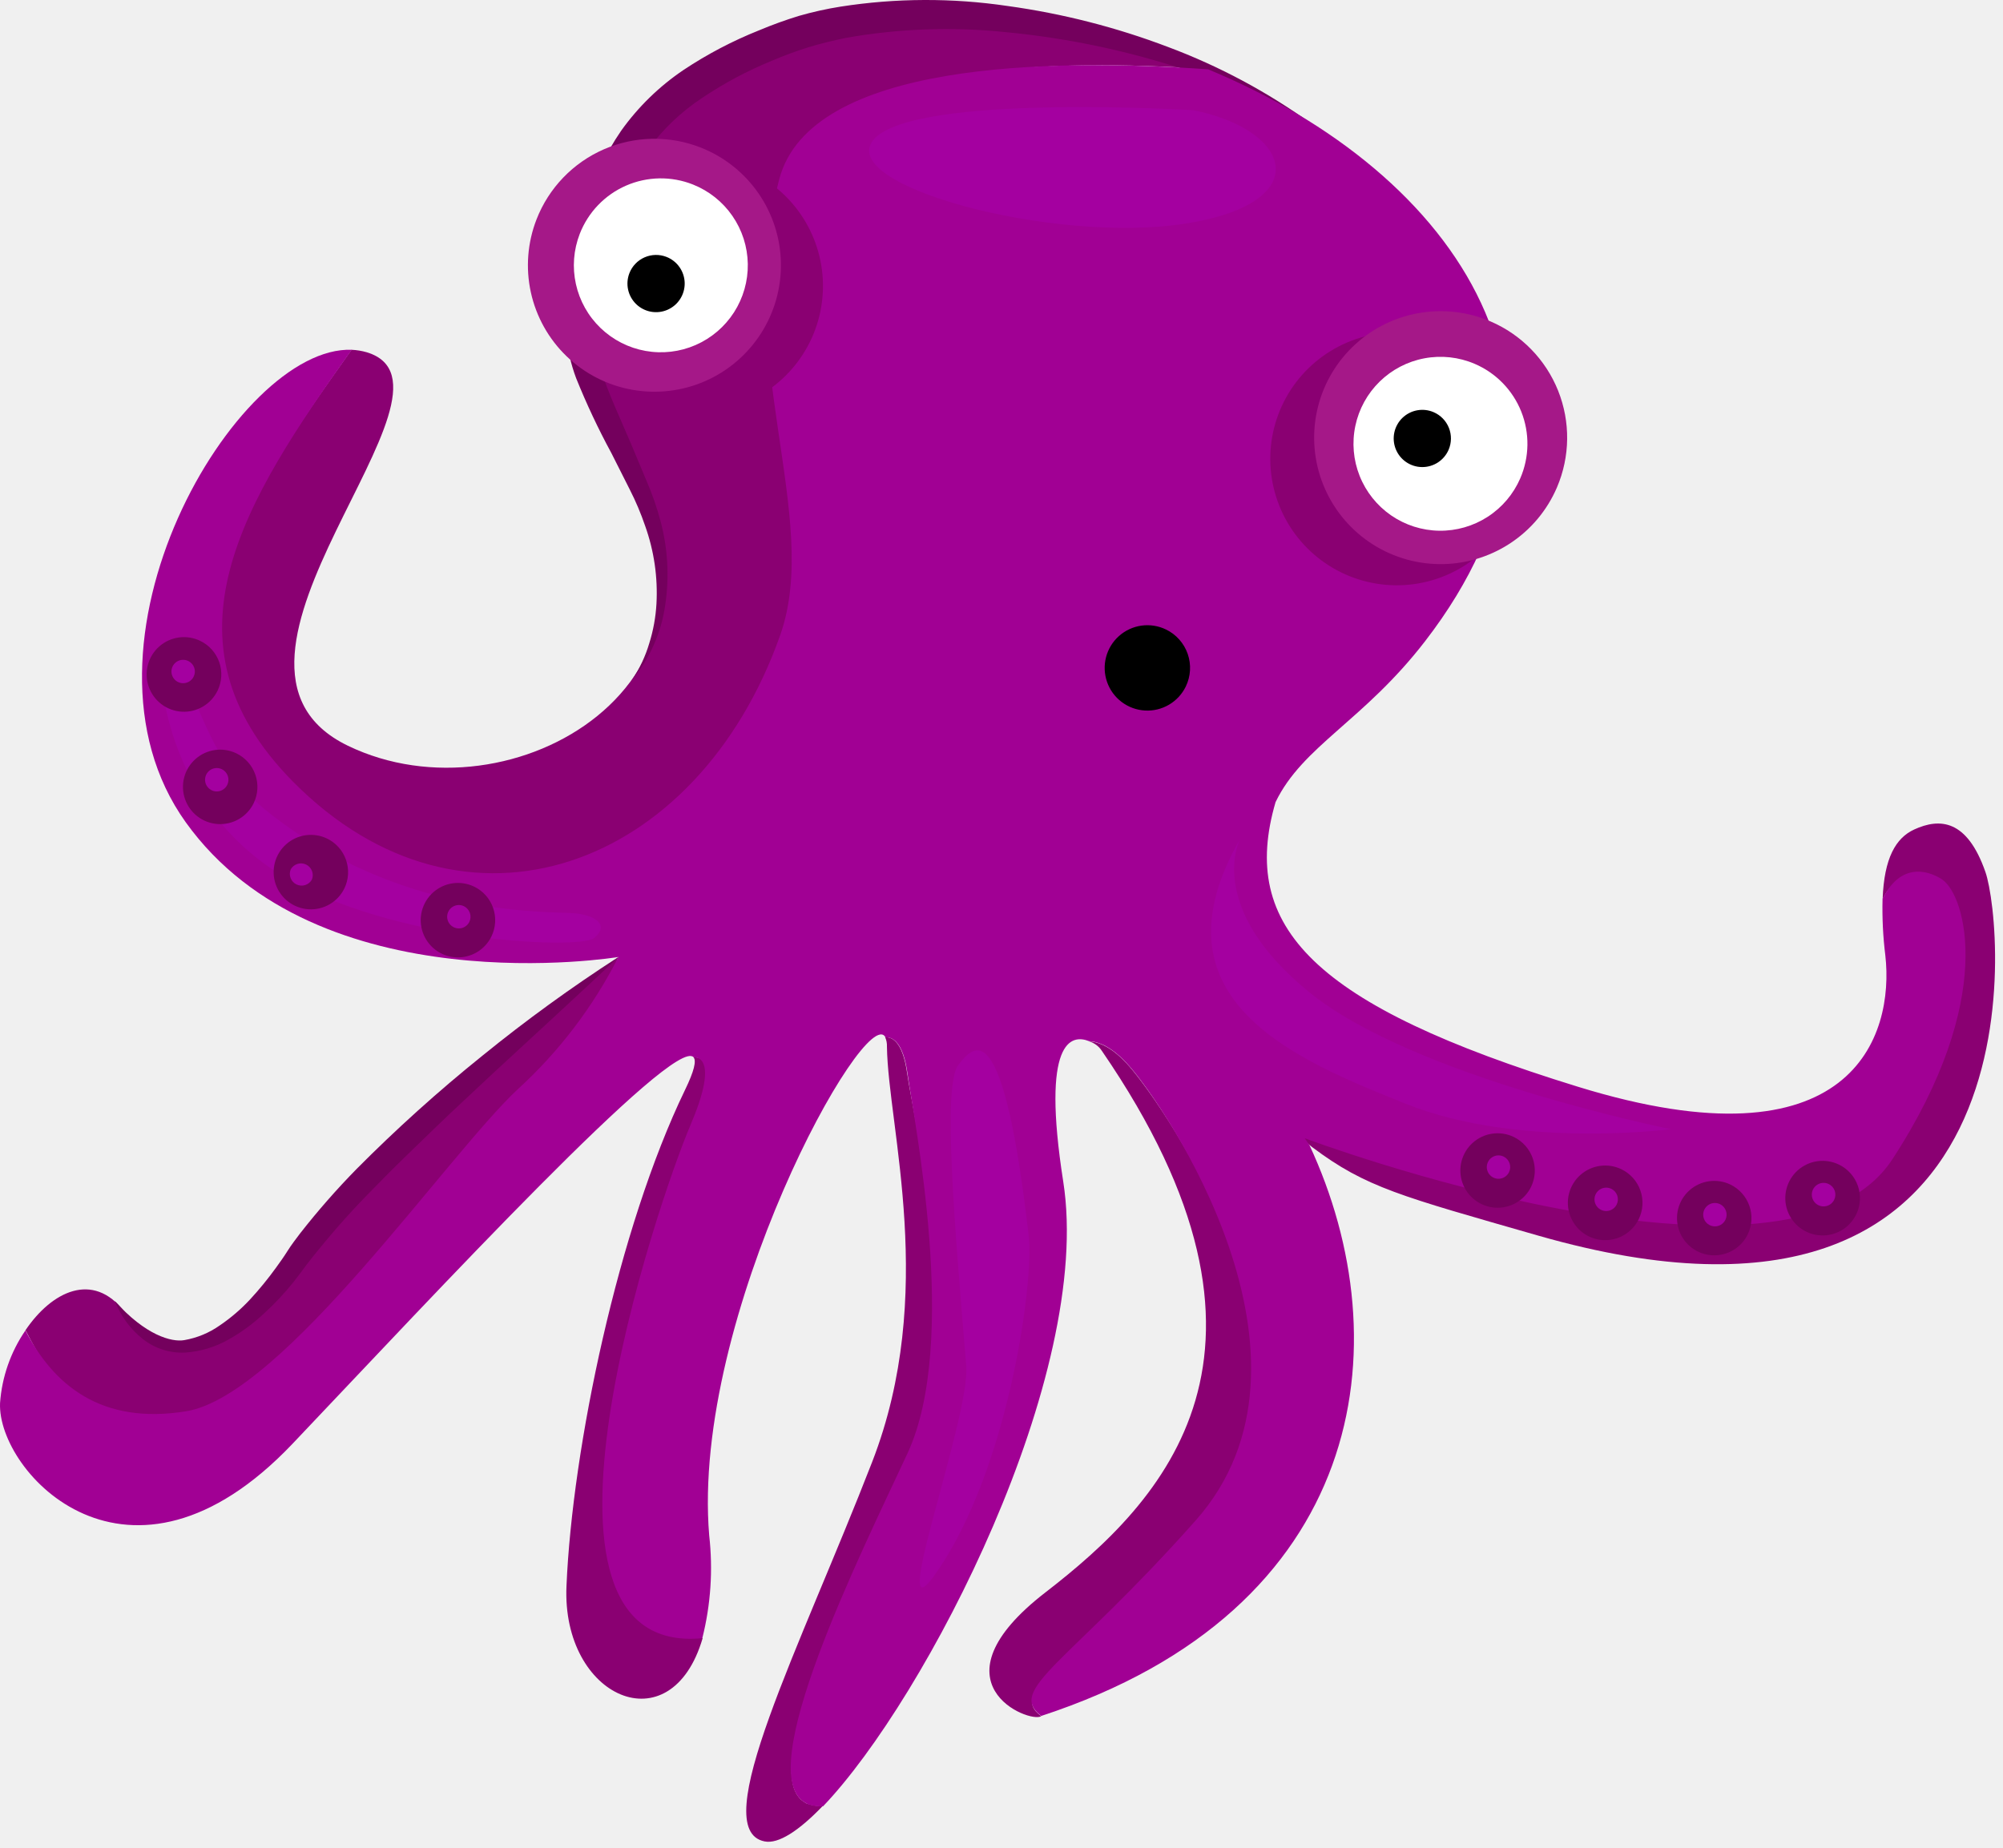
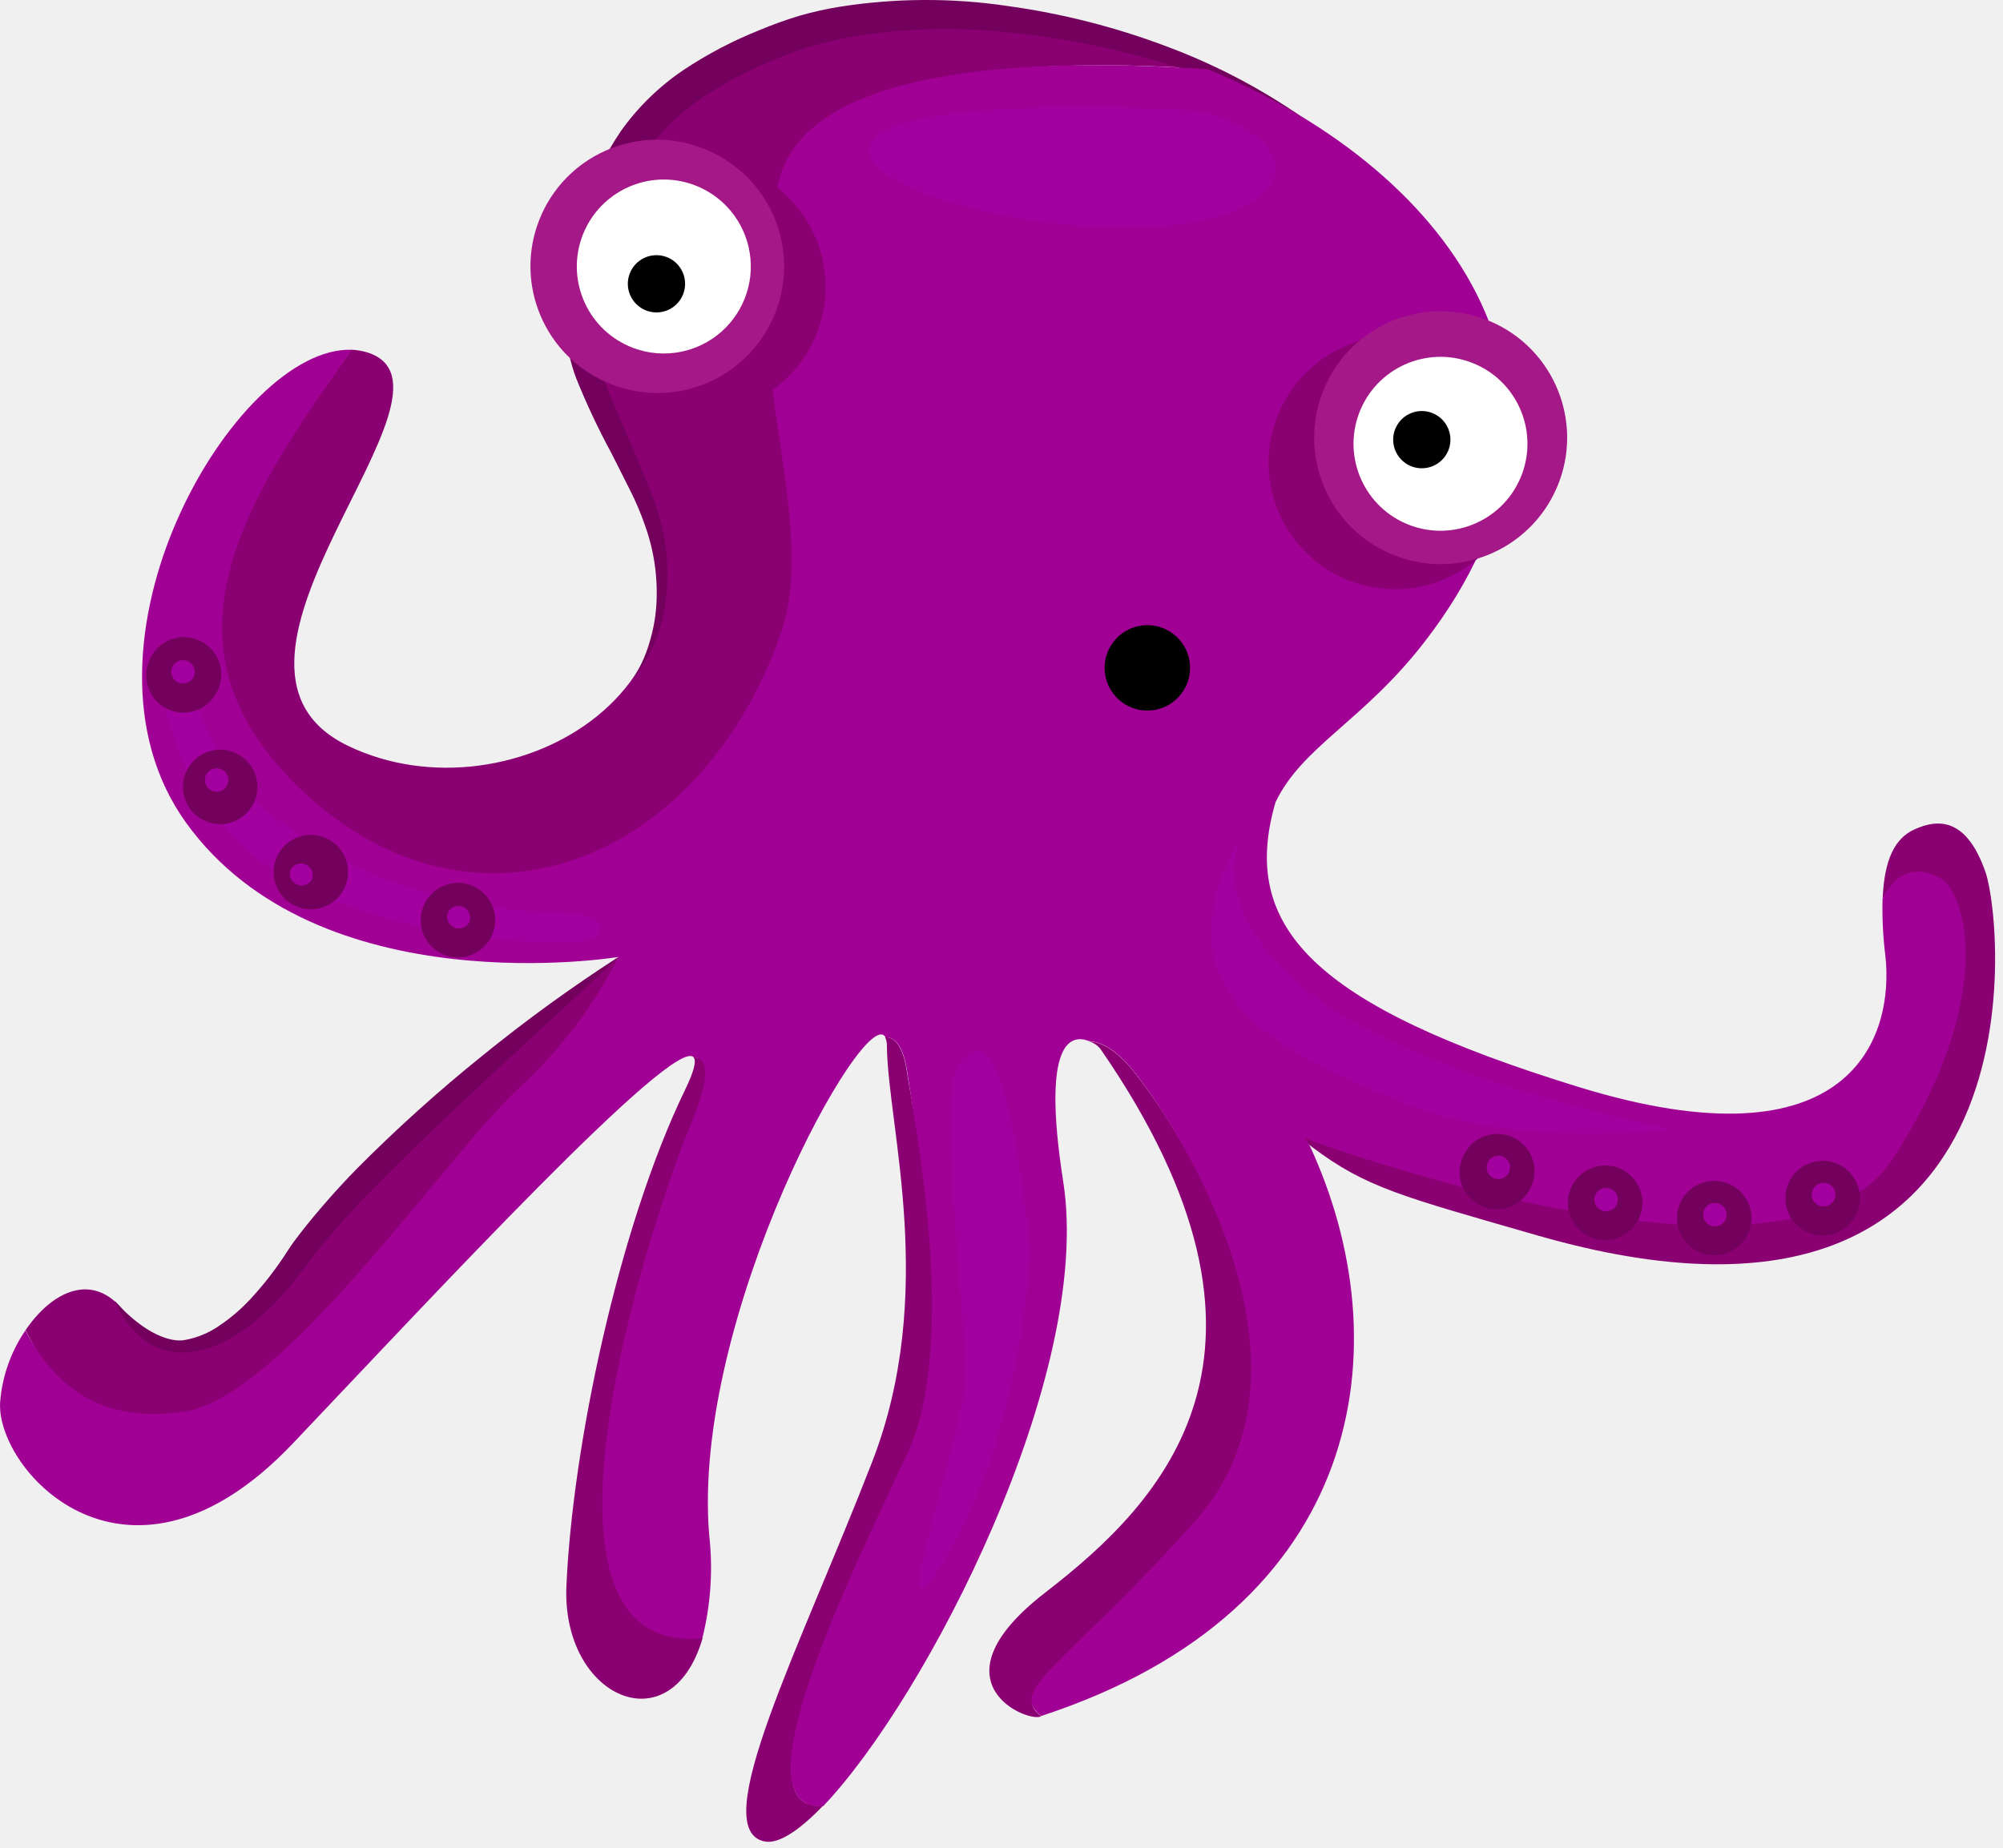
- <svg xmlns="http://www.w3.org/2000/svg" width="233" height="215" viewBox="0 0 233 215" fill="none">
-   <path d="M18.714 172.056C17.73 174.089 13.499 174.08 9.259 172.056C5.019 170.033 2.388 166.694 3.372 164.698C4.356 162.703 8.587 162.666 12.827 164.698C17.067 166.731 19.698 170.005 18.714 172.056Z" fill="#A400A0" />
-   <path d="M93.839 209.84L93.756 209.784L93.839 209.84Z" fill="#A10094" />
-   <path d="M95.752 210.143C95.202 210.192 94.648 210.129 94.124 209.959C94.647 210.137 95.202 210.2 95.752 210.143Z" fill="#A10094" />
-   <path d="M30.873 94.255C50.868 114.489 88.044 101.374 97.637 74.269C102.503 60.473 87.98 41.507 93.397 20.924C96.993 7.219 122.176 6.796 140.507 8.047C136.24 6.284 131.846 4.845 127.363 3.743C124.842 3.116 122.262 2.752 119.665 2.657C71.562 -3.652 59.32 31.123 72.933 53.933C87.998 79.236 59.523 95.975 40.475 86.768C20.535 77.138 55.945 45.058 42.682 40.992C42.099 40.821 41.496 40.722 40.889 40.698C28.389 58.256 14.74 77.893 30.873 94.255Z" fill="#8A0072" />
-   <path d="M73.521 79.097C74.403 77.792 75.08 76.359 75.526 74.848C75.994 73.356 76.275 71.811 76.363 70.249C76.532 67.172 76.085 64.092 75.048 61.19C74.552 59.736 73.953 58.319 73.255 56.95L71.121 52.719C69.588 49.893 68.219 46.982 67.019 44C66.416 42.387 66.026 40.702 65.86 38.987C65.731 37.291 65.784 35.586 66.016 33.901C66.219 32.255 66.522 30.654 66.844 29.082C67.166 27.509 67.543 25.909 68.012 24.317C68.917 21.066 70.353 17.986 72.261 15.203C74.241 12.43 76.702 10.034 79.527 8.13C82.282 6.298 85.22 4.757 88.293 3.531C89.812 2.893 91.362 2.331 92.937 1.848C94.526 1.391 96.142 1.031 97.775 0.772C104.216 -0.232 110.771 -0.257 117.219 0.698C123.593 1.578 129.847 3.176 135.862 5.462C141.849 7.701 147.507 10.736 152.684 14.485C147.135 11.463 141.276 9.048 135.209 7.284C129.209 5.496 123.047 4.304 116.814 3.724C110.68 3.099 104.49 3.328 98.419 4.405C96.929 4.717 95.448 5.058 94.013 5.508C92.561 5.962 91.134 6.49 89.736 7.09C86.926 8.243 84.239 9.676 81.716 11.367C79.255 12.984 77.106 15.031 75.37 17.41C73.678 19.855 72.383 22.553 71.535 25.403C71.066 26.847 70.67 28.337 70.311 29.836C69.953 31.335 69.622 32.862 69.392 34.361C68.849 37.243 69.019 40.215 69.888 43.016C70.808 45.867 72.178 48.737 73.411 51.652L75.25 56.049C75.893 57.54 76.425 59.078 76.842 60.647C77.687 63.82 77.871 67.132 77.384 70.378C76.936 73.588 75.597 76.609 73.521 79.097Z" fill="#74005D" />
-   <path d="M140.074 177.887C156.759 159.106 135.347 128.598 131.364 124.064C129.396 121.82 127.796 121.212 126.683 121.167C127.291 121.337 127.818 121.723 128.164 122.252C152.224 157.294 135.328 174.677 121.633 185.255C107.938 195.832 119.794 200.568 121.118 199.676C117.007 196.558 125.285 194.562 140.074 177.887Z" fill="#8A0072" />
-   <path d="M19.21 169.205C30.44 171.542 52.891 134.844 61.105 127.173C65.906 122.818 69.617 117.396 71.939 111.344C71.939 111.344 45.8 131.505 36.069 144.363C26.338 157.221 20.25 160.137 14.492 152.641C10.813 147.84 6.003 150.277 2.967 154.765C6.196 161.084 10.748 167.449 19.21 169.205Z" fill="#8A0072" />
-   <path d="M81.597 130.824C84.88 123.145 81.238 122.988 80.677 123.016C81.026 123.42 80.751 124.616 79.693 126.796C71.893 142.937 66.577 168.479 65.897 184.519C65.308 197.515 78.056 203.181 81.735 190.599C59.366 187.334 77.945 139.341 81.597 130.824Z" fill="#8A0072" />
-   <path d="M93.839 209.84L93.756 209.785C87.317 206.501 100.985 181.272 106.448 169.518C112.491 156.522 106.283 130.236 105.529 124.892C104.995 121.066 103.689 120.633 102.972 120.689C103.12 121.027 103.19 121.395 103.174 121.765C103.303 131.192 109.06 150.507 101.454 170.097C93.066 191.702 82.139 212.884 88.936 214.245C90.537 214.576 92.928 213.022 95.733 210.097C95.184 210.154 94.628 210.091 94.105 209.913C94.015 209.893 93.926 209.869 93.839 209.84Z" fill="#8A0072" />
-   <path d="M230.955 101.456C228.812 95.303 225.629 95.156 222.677 96.508C220.525 97.492 219.173 99.838 218.998 104.602C221.343 99.865 224.728 104.206 225.868 104.758C227.331 105.457 229.207 114.793 217.039 133.445C204.871 152.098 150.467 131.072 151.304 132.148C151.692 132.647 152.144 133.092 152.647 133.473C158.902 138.173 162.967 139.175 178.915 143.756C238.129 160.753 233.107 107.61 230.955 101.456Z" fill="#8A0072" />
-   <path d="M152.316 133.216C163.132 156.43 158.957 187.287 121.118 199.649C117.035 196.531 124.255 193.606 139.063 176.931C155.747 158.15 135.384 128.571 131.364 124.036C129.396 121.792 127.796 121.185 126.683 121.139C124.623 120.311 121.1 120.964 123.684 137.492C127.198 159.962 107.736 197.598 95.752 210.152C95.202 210.201 94.648 210.139 94.124 209.968L93.838 209.849L93.756 209.794C87.317 206.51 100.102 180.849 105.565 169.095C111.608 156.099 106.283 130.245 105.565 124.901C105.032 121.075 103.726 120.643 103.008 120.698C100.783 116.412 80.364 153.146 82.498 178.642C82.952 182.643 82.681 186.693 81.698 190.599C58.428 192.88 76.648 139.488 80.291 130.971C83.583 123.291 81.256 122.988 80.686 123.016C78.47 120.431 50.528 150.608 34.036 167.973C14.979 188.032 -0.344 171.265 0.006 163.245C0.221 160.215 1.24 157.298 2.958 154.793C6.196 161.084 11.733 165.83 21.694 164.193C32.997 162.289 51.999 134.411 60.222 126.74C65.025 122.358 68.995 117.142 71.939 111.344C71.939 111.344 36.989 117.148 21.602 95.662C6.886 75.115 27.479 40.165 40.916 40.698C28.417 58.256 17.923 74.572 34.064 90.925C54.059 111.16 81.164 101.043 90.757 73.901C95.623 60.105 85.239 41.452 90.647 20.85C94.252 7.146 122.204 6.778 140.534 8.065C169.663 20.16 187.653 46.281 165.763 74.618C158.598 83.899 151.534 86.787 148.38 93.326C144.13 107.876 152.794 116.964 183.542 126.437C215.53 136.315 220.377 120.505 219.311 111.151C219.042 108.973 218.934 106.778 218.989 104.584C221.334 99.847 224.912 101.631 225.951 102.349C228.628 104.188 232.307 116.219 220.138 134.871C207.97 153.524 151.773 132.434 151.773 132.434L152.316 133.216Z" fill="#A10094" />
-   <path d="M86.416 19.581C89.124 20.649 91.455 22.496 93.112 24.889C94.77 27.282 95.681 30.113 95.73 33.023C95.779 35.934 94.963 38.794 93.386 41.241C91.81 43.688 89.543 45.612 86.872 46.771C84.201 47.929 81.247 48.269 78.383 47.748C75.519 47.227 72.874 45.869 70.782 43.844C68.69 41.82 67.246 39.22 66.632 36.375C66.017 33.529 66.261 30.565 67.331 27.858C68.766 24.231 71.582 21.321 75.16 19.769C78.739 18.217 82.788 18.149 86.416 19.581Z" fill="#8A0072" />
-   <path d="M81.523 17.171C84.229 18.238 86.558 20.082 88.217 22.472C89.875 24.862 90.788 27.69 90.84 30.598C90.892 33.506 90.081 36.365 88.509 38.812C86.938 41.26 84.676 43.187 82.01 44.35C79.344 45.513 76.393 45.86 73.53 45.346C70.666 44.833 68.02 43.483 65.924 41.467C63.827 39.45 62.376 36.857 61.752 34.016C61.129 31.175 61.361 28.213 62.42 25.504C63.125 23.701 64.179 22.054 65.521 20.659C66.863 19.264 68.468 18.147 70.242 17.373C72.017 16.599 73.927 16.182 75.863 16.148C77.798 16.113 79.722 16.461 81.523 17.171Z" fill="#A51888" />
-   <path d="M80.603 21.466C82.46 22.203 84.058 23.473 85.194 25.117C86.33 26.76 86.954 28.703 86.988 30.701C87.021 32.699 86.462 34.661 85.382 36.342C84.301 38.023 82.747 39.345 80.916 40.144C79.085 40.943 77.058 41.181 75.091 40.829C73.124 40.478 71.306 39.551 69.865 38.168C68.423 36.784 67.424 35.004 66.993 33.053C66.562 31.102 66.718 29.068 67.442 27.205C67.925 25.961 68.65 24.825 69.574 23.863C70.499 22.9 71.605 22.13 72.828 21.596C74.051 21.063 75.368 20.777 76.703 20.754C78.037 20.732 79.363 20.974 80.603 21.466Z" fill="white" />
-   <path d="M77.531 29.891C78.145 30.131 78.673 30.548 79.049 31.088C79.426 31.628 79.634 32.268 79.647 32.926C79.659 33.585 79.477 34.232 79.121 34.787C78.766 35.342 78.255 35.778 77.651 36.042C77.048 36.306 76.38 36.385 75.731 36.269C75.083 36.153 74.484 35.847 74.009 35.391C73.535 34.934 73.206 34.347 73.065 33.704C72.924 33.06 72.978 32.39 73.218 31.776C73.54 30.954 74.175 30.294 74.984 29.941C75.793 29.587 76.709 29.569 77.531 29.891Z" fill="black" />
-   <path d="M176.009 59.176C174.863 61.852 172.948 64.128 170.508 65.716C168.068 67.304 165.212 68.132 162.301 68.097C159.389 68.061 156.554 67.162 154.154 65.515C151.754 63.867 149.896 61.545 148.816 58.841C147.736 56.138 147.482 53.175 148.086 50.327C148.691 47.479 150.126 44.874 152.211 42.843C154.296 40.811 156.937 39.443 159.799 38.912C162.662 38.382 165.617 38.712 168.292 39.861C171.875 41.401 174.7 44.3 176.147 47.922C177.594 51.543 177.544 55.591 176.009 59.176Z" fill="#8A0072" />
-   <path d="M181.113 56.711C179.968 59.387 178.054 61.663 175.615 63.252C173.175 64.84 170.319 65.669 167.409 65.635C164.498 65.6 161.663 64.702 159.262 63.056C156.861 61.409 155.003 59.088 153.921 56.385C152.84 53.682 152.585 50.719 153.188 47.871C153.791 45.023 155.225 42.418 157.309 40.386C159.393 38.353 162.033 36.984 164.895 36.452C167.757 35.919 170.712 36.248 173.388 37.396C176.972 38.934 179.8 41.833 181.248 45.454C182.697 49.076 182.648 53.125 181.113 56.711Z" fill="#A51888" />
-   <path d="M176.846 55.653C176.052 57.487 174.732 59.045 173.053 60.13C171.375 61.215 169.413 61.778 167.414 61.749C165.416 61.72 163.471 61.099 161.825 59.966C160.179 58.833 158.905 57.237 158.165 55.381C157.424 53.525 157.25 51.491 157.664 49.536C158.078 47.58 159.063 45.792 160.492 44.395C161.922 42.999 163.733 42.057 165.697 41.689C167.662 41.32 169.691 41.542 171.53 42.326C172.756 42.849 173.867 43.609 174.799 44.563C175.731 45.517 176.465 46.646 176.959 47.884C177.453 49.123 177.697 50.447 177.678 51.78C177.658 53.113 177.376 54.429 176.846 55.653Z" fill="white" />
-   <path d="M168.513 52.324C168.254 52.929 167.821 53.444 167.269 53.804C166.717 54.163 166.071 54.351 165.412 54.343C164.754 54.336 164.112 54.133 163.569 53.76C163.026 53.388 162.605 52.862 162.36 52.251C162.116 51.639 162.058 50.969 162.194 50.324C162.331 49.68 162.656 49.09 163.127 48.63C163.599 48.171 164.196 47.861 164.844 47.741C165.491 47.62 166.16 47.695 166.765 47.955C167.576 48.303 168.215 48.959 168.543 49.778C168.871 50.597 168.86 51.513 168.513 52.324Z" fill="black" />
-   <path d="M137.941 79.87C137.513 80.755 136.833 81.493 135.986 81.991C135.139 82.489 134.164 82.725 133.183 82.668C132.202 82.612 131.26 82.265 130.476 81.673C129.692 81.082 129.101 80.27 128.778 79.343C128.455 78.415 128.414 77.412 128.661 76.461C128.908 75.51 129.432 74.654 130.165 74.001C130.899 73.347 131.81 72.926 132.783 72.79C133.756 72.655 134.748 72.811 135.632 73.239C136.817 73.812 137.726 74.833 138.159 76.077C138.592 77.32 138.513 78.685 137.941 79.87Z" fill="black" />
-   <path d="M138.796 12.821C138.796 12.821 106.448 10.834 101.684 16.178C96.92 21.522 122.526 28.429 137.876 26.019C153.227 23.609 150.256 15.083 138.796 12.821Z" fill="#A400A0" />
-   <path d="M18.686 77.975C18.686 77.975 18.879 92.232 31.287 100.877C43.694 109.523 67.322 110.553 69.088 109.155C70.854 107.757 69.502 106.479 66.734 106.249C63.965 106.019 46.416 106.8 30.863 94.218C21.942 87.026 20.994 70.461 18.686 77.975Z" fill="#A400A0" />
-   <path d="M119.674 143.876C120.254 148.962 117.522 169.408 109.778 181.677C102.034 193.947 112.923 165.122 112.399 158.923C111.01 142.229 109.64 126.281 111.479 123.908C113.319 121.535 116.685 117.681 119.674 143.876Z" fill="#A400A0" />
-   <path d="M144.25 97.612C144.25 97.612 140.065 105.504 152.316 115.455C164.567 125.407 194.358 131.376 194.358 131.376C194.358 131.376 176.726 133.685 163.647 128.47C150.569 123.255 133.562 116.301 144.25 97.612Z" fill="#A400A0" />
-   <path d="M71.939 111.344C67.175 115.842 62.365 120.238 57.582 124.662C55.218 126.897 52.809 129.086 50.482 131.349C48.155 133.611 45.8 135.837 43.565 138.164C41.299 140.435 39.15 142.82 37.127 145.31C36.621 145.917 36.124 146.543 35.664 147.15C35.205 147.757 34.68 148.493 34.156 149.146C33.105 150.461 31.952 151.691 30.707 152.825C29.458 154.003 28.067 155.022 26.568 155.86C25.034 156.73 23.324 157.246 21.565 157.368C19.779 157.463 18.02 156.904 16.616 155.795C15.158 154.636 14.034 153.109 13.361 151.371C16.929 155.372 19.964 156.173 21.427 155.924C22.92 155.666 24.337 155.079 25.575 154.204C26.859 153.331 28.04 152.316 29.098 151.178C30.172 150.013 31.177 148.784 32.105 147.499C32.565 146.865 33.025 146.221 33.457 145.531C33.889 144.841 34.423 144.151 34.929 143.48C36.971 140.871 39.157 138.378 41.477 136.012C46.106 131.35 50.992 126.95 56.111 122.832C61.174 118.717 66.458 114.882 71.939 111.344Z" fill="#74005D" />
-   <path d="M25.308 80.358C24.934 81.131 24.34 81.776 23.599 82.212C22.859 82.647 22.006 82.853 21.149 82.803C20.291 82.754 19.468 82.451 18.782 81.933C18.097 81.415 17.581 80.706 17.299 79.895C17.017 79.084 16.982 78.207 17.198 77.376C17.414 76.544 17.872 75.796 18.514 75.225C19.156 74.655 19.953 74.287 20.804 74.169C21.654 74.051 22.521 74.189 23.294 74.564C23.807 74.811 24.267 75.157 24.646 75.583C25.025 76.008 25.316 76.504 25.503 77.043C25.691 77.581 25.77 78.151 25.736 78.72C25.703 79.289 25.557 79.845 25.308 80.358Z" fill="#74005D" />
-   <path d="M29.511 93.446C29.137 94.216 28.543 94.858 27.804 95.291C27.066 95.724 26.215 95.928 25.36 95.877C24.505 95.827 23.684 95.525 23.002 95.008C22.319 94.491 21.804 93.784 21.523 92.975C21.242 92.166 21.207 91.292 21.422 90.464C21.637 89.635 22.093 88.888 22.733 88.319C23.372 87.749 24.166 87.382 25.014 87.263C25.862 87.144 26.726 87.279 27.497 87.651C28.532 88.153 29.325 89.045 29.703 90.132C30.081 91.218 30.012 92.41 29.511 93.446Z" fill="#74005D" />
-   <path d="M40.061 103.361C39.687 104.131 39.093 104.773 38.354 105.206C37.615 105.638 36.764 105.843 35.91 105.792C35.055 105.742 34.234 105.439 33.551 104.923C32.868 104.406 32.353 103.699 32.072 102.89C31.791 102.081 31.756 101.207 31.971 100.379C32.187 99.55 32.643 98.803 33.282 98.234C33.921 97.664 34.715 97.296 35.563 97.178C36.411 97.059 37.275 97.194 38.047 97.566C39.081 98.068 39.875 98.96 40.252 100.047C40.63 101.133 40.561 102.325 40.061 103.361Z" fill="#74005D" />
-   <path d="M57.168 108.953C56.794 109.723 56.2 110.365 55.461 110.798C54.722 111.231 53.872 111.435 53.017 111.384C52.162 111.334 51.341 111.031 50.658 110.515C49.975 109.998 49.461 109.291 49.18 108.482C48.898 107.673 48.863 106.799 49.079 105.971C49.294 105.142 49.75 104.395 50.389 103.826C51.029 103.256 51.822 102.888 52.67 102.77C53.519 102.651 54.383 102.786 55.154 103.158C55.667 103.406 56.127 103.752 56.506 104.178C56.885 104.603 57.176 105.099 57.363 105.637C57.55 106.176 57.63 106.746 57.596 107.314C57.562 107.883 57.417 108.44 57.168 108.953Z" fill="#74005D" />
-   <path d="M36.281 102.34C36.11 102.644 35.83 102.872 35.498 102.977C35.165 103.082 34.805 103.056 34.491 102.905C34.176 102.754 33.931 102.488 33.806 102.163C33.681 101.837 33.684 101.476 33.816 101.153C33.986 100.849 34.266 100.621 34.599 100.516C34.931 100.411 35.292 100.437 35.606 100.588C35.92 100.739 36.165 101.005 36.29 101.33C36.416 101.656 36.412 102.017 36.281 102.34Z" fill="#A400A0" />
-   <path d="M26.43 91.33C26.31 91.57 26.122 91.769 25.89 91.902C25.657 92.035 25.391 92.097 25.123 92.079C24.856 92.062 24.6 91.965 24.387 91.803C24.174 91.64 24.014 91.418 23.926 91.165C23.839 90.912 23.828 90.638 23.895 90.379C23.963 90.119 24.105 89.886 24.305 89.707C24.505 89.528 24.752 89.412 25.018 89.374C25.283 89.335 25.553 89.376 25.796 89.491C25.959 89.568 26.106 89.678 26.227 89.813C26.348 89.948 26.441 90.106 26.5 90.277C26.559 90.448 26.583 90.63 26.571 90.811C26.559 90.992 26.511 91.168 26.43 91.33Z" fill="#A400A0" />
-   <path d="M22.521 78.739C22.401 78.978 22.213 79.177 21.981 79.311C21.748 79.444 21.482 79.505 21.214 79.488C20.947 79.47 20.691 79.374 20.478 79.211C20.265 79.049 20.105 78.827 20.017 78.573C19.93 78.32 19.919 78.047 19.986 77.787C20.054 77.528 20.196 77.294 20.396 77.115C20.596 76.937 20.843 76.821 21.109 76.782C21.374 76.744 21.645 76.785 21.887 76.899C22.051 76.976 22.199 77.085 22.32 77.22C22.442 77.355 22.535 77.513 22.595 77.684C22.654 77.856 22.678 78.038 22.665 78.219C22.653 78.4 22.604 78.577 22.521 78.739Z" fill="#A400A0" />
-   <path d="M54.593 107.269C54.473 107.509 54.285 107.708 54.053 107.841C53.82 107.974 53.553 108.036 53.286 108.018C53.019 108.001 52.762 107.904 52.549 107.742C52.336 107.579 52.176 107.357 52.089 107.104C52.001 106.851 51.991 106.577 52.058 106.318C52.126 106.059 52.268 105.825 52.468 105.646C52.667 105.467 52.915 105.351 53.18 105.313C53.445 105.274 53.716 105.315 53.958 105.43C54.121 105.508 54.267 105.618 54.387 105.754C54.508 105.889 54.6 106.046 54.659 106.217C54.718 106.388 54.742 106.569 54.731 106.75C54.72 106.93 54.673 107.107 54.593 107.269Z" fill="#A400A0" />
-   <path d="M178.106 138.08C177.732 138.851 177.138 139.493 176.399 139.926C175.66 140.358 174.809 140.563 173.955 140.512C173.1 140.462 172.279 140.159 171.596 139.643C170.913 139.126 170.399 138.419 170.117 137.61C169.836 136.801 169.801 135.927 170.016 135.098C170.232 134.27 170.688 133.523 171.327 132.954C171.966 132.384 172.76 132.016 173.608 131.898C174.456 131.779 175.32 131.914 176.092 132.286C177.126 132.788 177.92 133.68 178.297 134.767C178.675 135.853 178.606 137.045 178.106 138.08Z" fill="#74005D" />
-   <path d="M175.531 136.398C175.411 136.637 175.223 136.836 174.99 136.969C174.758 137.103 174.491 137.164 174.224 137.147C173.956 137.129 173.7 137.033 173.487 136.87C173.274 136.708 173.114 136.486 173.026 136.232C172.939 135.979 172.928 135.706 172.996 135.446C173.063 135.187 173.206 134.953 173.405 134.774C173.605 134.596 173.853 134.48 174.118 134.441C174.383 134.403 174.654 134.444 174.896 134.558C175.06 134.636 175.206 134.745 175.327 134.88C175.448 135.015 175.541 135.173 175.6 135.345C175.659 135.516 175.684 135.697 175.672 135.878C175.66 136.059 175.612 136.236 175.531 136.398Z" fill="#A400A0" />
-   <path d="M190.633 141.834C190.26 142.607 189.666 143.253 188.926 143.689C188.187 144.125 187.334 144.331 186.477 144.283C185.619 144.234 184.796 143.933 184.11 143.416C183.424 142.899 182.907 142.191 182.624 141.38C182.341 140.569 182.304 139.693 182.519 138.861C182.734 138.03 183.191 137.281 183.832 136.709C184.473 136.138 185.269 135.769 186.119 135.65C186.969 135.53 187.836 135.666 188.609 136.039C189.646 136.539 190.441 137.431 190.821 138.517C191.2 139.604 191.133 140.797 190.633 141.834Z" fill="#74005D" />
-   <path d="M188.058 140.151C187.938 140.39 187.75 140.589 187.517 140.722C187.285 140.856 187.018 140.917 186.751 140.9C186.483 140.882 186.227 140.786 186.014 140.623C185.801 140.461 185.641 140.239 185.553 139.985C185.466 139.732 185.455 139.459 185.523 139.199C185.59 138.94 185.733 138.706 185.932 138.527C186.132 138.349 186.38 138.233 186.645 138.194C186.91 138.156 187.181 138.196 187.423 138.311C187.587 138.389 187.733 138.498 187.854 138.633C187.975 138.768 188.068 138.926 188.127 139.097C188.186 139.269 188.21 139.45 188.199 139.631C188.187 139.812 188.139 139.989 188.058 140.151Z" fill="#A400A0" />
-   <path d="M203.307 143.618C202.933 144.388 202.339 145.03 201.6 145.463C200.861 145.896 200.011 146.1 199.156 146.049C198.301 145.999 197.48 145.696 196.797 145.18C196.114 144.663 195.6 143.956 195.318 143.147C195.037 142.338 195.002 141.464 195.217 140.636C195.433 139.807 195.889 139.06 196.528 138.491C197.167 137.921 197.961 137.554 198.809 137.435C199.657 137.316 200.522 137.451 201.293 137.823C202.328 138.325 203.121 139.217 203.499 140.304C203.876 141.39 203.807 142.582 203.307 143.618Z" fill="#74005D" />
-   <path d="M200.704 141.935C200.584 142.174 200.396 142.373 200.164 142.507C199.931 142.64 199.664 142.702 199.397 142.684C199.13 142.666 198.873 142.57 198.661 142.407C198.448 142.245 198.287 142.023 198.2 141.77C198.113 141.516 198.102 141.243 198.169 140.983C198.237 140.724 198.379 140.49 198.579 140.312C198.778 140.133 199.026 140.017 199.291 139.978C199.557 139.94 199.827 139.981 200.069 140.095C200.233 140.173 200.38 140.282 200.501 140.417C200.622 140.552 200.714 140.71 200.774 140.882C200.833 141.053 200.857 141.234 200.845 141.415C200.833 141.596 200.785 141.773 200.704 141.935Z" fill="#A400A0" />
-   <path d="M215.926 141.291C215.552 142.064 214.958 142.71 214.217 143.145C213.477 143.58 212.624 143.786 211.766 143.736C210.909 143.687 210.085 143.384 209.4 142.866C208.715 142.349 208.198 141.639 207.916 140.828C207.634 140.017 207.599 139.14 207.816 138.309C208.032 137.478 208.49 136.729 209.132 136.158C209.774 135.588 210.571 135.22 211.421 135.102C212.272 134.985 213.139 135.122 213.912 135.497C214.425 135.744 214.884 136.091 215.263 136.516C215.643 136.941 215.934 137.438 216.121 137.976C216.308 138.514 216.387 139.084 216.354 139.653C216.32 140.222 216.175 140.778 215.926 141.291Z" fill="#74005D" />
-   <path d="M213.36 139.599C213.24 139.842 213.052 140.043 212.818 140.179C212.584 140.315 212.315 140.378 212.044 140.361C211.774 140.345 211.515 140.248 211.3 140.084C211.085 139.92 210.923 139.696 210.835 139.441C210.746 139.185 210.736 138.909 210.804 138.647C210.873 138.385 211.017 138.15 211.219 137.97C211.422 137.79 211.672 137.674 211.94 137.636C212.208 137.599 212.481 137.642 212.725 137.759C212.888 137.838 213.034 137.948 213.154 138.083C213.274 138.218 213.367 138.376 213.426 138.547C213.485 138.718 213.509 138.899 213.498 139.079C213.487 139.26 213.44 139.436 213.36 139.599Z" fill="#A400A0" />
+ <svg xmlns="http://www.w3.org/2000/svg" width="233" height="215" fill="none">
+   <path d="M18.71 172.06c-.98 2.03-5.21 2.02-9.45 0-4.24-2.03-6.87-5.37-5.89-7.36.99-2 5.22-2.03 9.46 0 4.24 2.03 6.87 5.3 5.88 7.36z" fill="#A400A0" />
+   <path d="M93.84 209.84l-.08-.06.08.06zM95.75 210.14z" fill="#A10094" />
+   <path d="M30.87 94.25c20 20.24 57.17 7.12 66.77-19.98 4.86-13.8-9.66-32.76-4.24-53.35C97 7.22 122.18 6.8 140.5 8.05a91.99 91.99 0 00-13.14-4.3c-2.52-.63-5.1-1-7.7-1.1-48.1-6.3-60.34 28.47-46.73 51.28C88 79.23 59.53 95.97 40.47 86.77c-19.94-9.63 15.48-41.71 2.21-45.78a7.36 7.36 0 00-1.8-.3c-12.5 17.57-26.14 37.2-10 53.56z" fill="#8A0072" />
+   <path d="M73.52 79.1c.88-1.3 1.56-2.74 2-4.25.47-1.5.75-3.04.84-4.6.17-3.08-.27-6.16-1.31-9.06a32.2 32.2 0 00-1.8-4.24l-2.13-4.23a84.3 84.3 0 01-4.1-8.72c-.6-1.61-1-3.3-1.16-5.01-.13-1.7-.08-3.4.16-5.09.2-1.65.5-3.25.82-4.82.33-1.57.7-3.17 1.17-4.76.9-3.25 2.34-6.33 4.25-9.12a28.51 28.51 0 017.27-7.07 47.93 47.93 0 018.76-4.6c1.52-.64 3.07-1.2 4.65-1.68 1.59-.46 3.2-.82 4.84-1.08 6.44-1 13-1.03 19.44-.07a85.31 85.31 0 0118.64 4.76 71.2 71.2 0 0116.82 9.03 87.77 87.77 0 00-17.47-7.2 95.34 95.34 0 00-18.4-3.57 66.64 66.64 0 00-18.4.68c-1.48.32-2.96.66-4.4 1.1-1.45.46-2.88.99-4.27 1.59a45.16 45.16 0 00-8.02 4.28 24.53 24.53 0 00-6.35 6.04 28.16 28.16 0 00-3.84 8 58.23 58.23 0 00-1.22 4.43c-.36 1.5-.69 3.02-.92 4.52-.54 2.88-.37 5.85.5 8.66.92 2.85 2.29 5.72 3.52 8.63l1.84 4.4a33.1 33.1 0 011.6 4.6c.84 3.17 1.02 6.48.53 9.73a17.37 17.37 0 01-3.86 8.72z" fill="#74005D" />
+   <path d="M140.07 177.89c16.69-18.78-4.72-49.3-8.7-53.83-1.97-2.24-3.57-2.85-4.69-2.9.61.18 1.14.56 1.48 1.1 24.06 35.03 7.17 52.42-6.53 63-13.7 10.57-1.84 15.3-.51 14.42-4.11-3.12 4.16-5.12 18.95-21.8zM19.21 169.2c11.23 2.34 33.68-34.36 41.9-42.03a41.39 41.39 0 0010.83-15.83S45.8 131.5 36.07 144.36c-9.73 12.86-15.82 15.78-21.58 8.28-3.68-4.8-8.49-2.36-11.52 2.13 3.23 6.31 7.78 12.68 16.24 14.44zM81.6 130.82c3.28-7.67-.36-7.83-.92-7.8.35.4.07 1.6-.99 3.78-7.8 16.14-13.11 41.68-13.8 57.72-.58 13 12.17 18.66 15.84 6.08-22.36-3.27-3.78-51.26-.13-59.78zM93.84 209.84l-.08-.06c-6.44-3.28 7.22-28.5 12.69-40.26 6.04-13-.17-39.28-.92-44.63-.53-3.82-1.84-4.26-2.56-4.2.15.34.22.7.2 1.08.13 9.42 5.89 28.74-1.72 48.33-8.38 21.6-19.31 42.78-12.51 44.15 1.6.33 3.99-1.23 6.8-4.15-.56.05-1.11 0-1.63-.19a2.71 2.71 0 01-.27-.07zM230.96 101.46c-2.15-6.16-5.33-6.3-8.28-4.95-2.16.98-3.5 3.33-3.68 8.1 2.34-4.74 5.73-.4 6.87.15 1.46.7 3.34 10.03-8.83 28.68-12.17 18.66-66.57-2.37-65.74-1.3.4.5.84.95 1.35 1.33 6.25 4.7 10.32 5.7 26.26 10.29 59.22 17 54.2-36.15 52.05-42.3z" fill="#8A0072" />
+   <path d="M152.32 133.22c10.81 23.21 6.64 54.07-31.2 66.43-4.09-3.12 3.13-6.04 17.94-22.72 16.69-18.78-3.68-48.36-7.7-52.9-1.96-2.24-3.56-2.84-4.68-2.9-2.06-.82-5.58-.17-3 16.36 3.52 22.47-15.94 60.1-27.93 72.66-.55.05-1.1-.01-1.63-.18l-.28-.12-.08-.06c-6.44-3.28 6.34-28.94 11.8-40.7 6.05-13 .72-38.84 0-44.19-.53-3.83-1.83-4.26-2.55-4.2-2.23-4.29-22.65 32.45-20.51 57.94.45 4 .18 8.05-.8 11.96-23.27 2.28-5.05-51.11-1.4-59.63 3.28-7.68.96-7.98.39-7.95-2.22-2.59-30.16 27.59-46.65 44.95-19.06 20.06-34.38 3.3-34.03-4.72a17.08 17.08 0 012.95-8.46c3.24 6.3 8.77 11.04 18.73 9.4 11.3-1.9 30.3-29.78 38.53-37.45 4.8-4.38 8.78-9.6 11.72-15.4 0 0-34.95 5.8-50.34-15.68C6.9 75.11 27.48 40.16 40.92 40.7c-12.5 17.56-23 33.87-6.86 50.23 20 20.23 47.1 10.11 56.7-17.03 4.86-13.8-5.52-32.45-.11-53.05 3.6-13.7 31.55-14.07 49.88-12.78 29.13 12.09 47.12 38.21 25.23 66.55-7.16 9.28-14.23 12.17-17.38 18.7-4.25 14.56 4.41 23.64 35.16 33.12 31.99 9.88 36.84-5.94 35.77-15.29a44.48 44.48 0 01-.32-6.57c2.34-4.73 5.92-2.95 6.96-2.23 2.68 1.84 6.36 13.87-5.81 32.52-12.17 18.65-68.37-2.44-68.37-2.44l.55.79z" fill="#A10094" />
+   <path d="M86.42 19.58a14.72 14.72 0 11-10.8 27.38 14.72 14.72 0 0110.8-27.38z" fill="#8A0072" />
+   <path d="M81.52 17.17a14.72 14.72 0 11-10.79 27.38 14.72 14.72 0 0110.8-27.38z" fill="#A51888" />
+   <path d="M80.6 21.47a10.12 10.12 0 11-7.46 18.8 10.12 10.12 0 017.46-18.8z" fill="#fff" />
+   <path d="M77.53 29.9a3.33 3.33 0 11-2.43 6.2 3.33 3.33 0 012.43-6.2z" fill="#000" />
+   <path d="M176 59.18a14.72 14.72 0 11-27.04-11.6A14.72 14.72 0 01176 59.19z" fill="#8A0072" />
+   <path d="M181.11 56.71a14.71 14.71 0 11-27.05-11.58 14.71 14.71 0 0127.05 11.58z" fill="#A51888" />
+   <path d="M176.85 55.65a10.11 10.11 0 11-18.57-8.03 10.11 10.11 0 0118.57 8.03z" fill="#fff" />
+   <path d="M168.51 52.32a3.33 3.33 0 11-6.12-2.61 3.33 3.33 0 016.12 2.61zM137.94 79.87a4.97 4.97 0 11-8.95-4.33 4.97 4.97 0 018.95 4.33z" fill="#000" />
+   <path d="M138.8 12.82s-32.35-1.99-37.12 3.36c-4.76 5.34 20.85 12.25 36.2 9.84 15.35-2.41 12.38-10.94.92-13.2zM18.69 77.98s.19 14.25 12.6 22.9c12.4 8.64 36.03 9.67 37.8 8.28 1.76-1.4.41-2.68-2.36-2.91-2.76-.23-20.31.55-35.87-12.03-8.92-7.2-9.87-23.76-12.17-16.24zM119.67 143.88c.58 5.08-2.15 25.53-9.9 37.8-7.74 12.27 3.15-16.56 2.63-22.76-1.39-16.7-2.76-32.64-.92-35.01 1.84-2.38 5.2-6.23 8.2 19.97zM144.25 97.61s-4.19 7.9 8.07 17.84c12.25 9.96 42.04 15.93 42.04 15.93s-17.63 2.3-30.71-2.91c-13.08-5.22-30.09-12.17-19.4-30.86z" fill="#A400A0" />
+   <path d="M71.94 111.34c-4.76 4.5-9.58 8.9-14.36 13.32-2.36 2.24-4.77 4.43-7.1 6.69-2.33 2.26-4.68 4.49-6.91 6.81a94.38 94.38 0 00-7.9 8.99c-.47.6-.99 1.34-1.51 2a32.07 32.07 0 01-3.45 3.67 20.89 20.89 0 01-4.14 3.04 11.8 11.8 0 01-5 1.5 7.35 7.35 0 01-4.95-1.57 10.5 10.5 0 01-3.26-4.42c3.57 4 6.6 4.8 8.07 4.55a10.2 10.2 0 004.14-1.72 20.67 20.67 0 003.53-3.02 39.77 39.77 0 004.36-5.65c.43-.69.96-1.38 1.47-2.05 2.04-2.6 4.23-5.1 6.55-7.47a176.8 176.8 0 0114.63-13.18 179.11 179.11 0 0115.83-11.49zM25.3 80.36a4.34 4.34 0 11-7.81-3.78 4.34 4.34 0 017.82 3.78zM29.51 93.45a4.33 4.33 0 11-7.8-3.79 4.33 4.33 0 017.8 3.79zM40.06 103.36a4.33 4.33 0 11-7.8-3.79 4.33 4.33 0 017.8 3.8zM57.17 108.95a4.33 4.33 0 11-7.8-3.79 4.33 4.33 0 017.8 3.8z" fill="#74005D" />
+   <path d="M36.28 102.34a1.37 1.37 0 01-2.46-1.19 1.37 1.37 0 012.46 1.19zM26.43 91.33A1.36 1.36 0 1124 90.11a1.36 1.36 0 012.43 1.22zM22.52 78.74a1.36 1.36 0 11-2.43-1.22 1.36 1.36 0 012.43 1.22zM54.6 107.27a1.36 1.36 0 11-2.44-1.21 1.36 1.36 0 012.43 1.2z" fill="#A400A0" />
+   <path d="M178.1 138.08a4.33 4.33 0 11-7.78-3.78 4.33 4.33 0 017.79 3.78z" fill="#74005D" />
+   <path d="M175.53 136.4a1.36 1.36 0 11-2.43-1.22 1.36 1.36 0 012.43 1.22z" fill="#A400A0" />
+   <path d="M190.63 141.83a4.34 4.34 0 11-7.82-3.77 4.34 4.34 0 017.82 3.77z" fill="#74005D" />
+   <path d="M188.06 140.15a1.36 1.36 0 11-2.43-1.22 1.36 1.36 0 012.43 1.22z" fill="#A400A0" />
+   <path d="M203.3 143.62a4.33 4.33 0 11-7.79-3.79 4.33 4.33 0 017.8 3.79z" fill="#74005D" />
+   <path d="M200.7 141.94a1.37 1.37 0 01-1.3.74 1.36 1.36 0 111.3-.75z" fill="#A400A0" />
+   <path d="M215.93 141.3a4.34 4.34 0 11-7.82-3.79 4.34 4.34 0 017.82 3.78z" fill="#74005D" />
+   <path d="M213.36 139.6a1.37 1.37 0 11-2.46-1.22 1.37 1.37 0 012.46 1.22z" fill="#A400A0" />
</svg>
